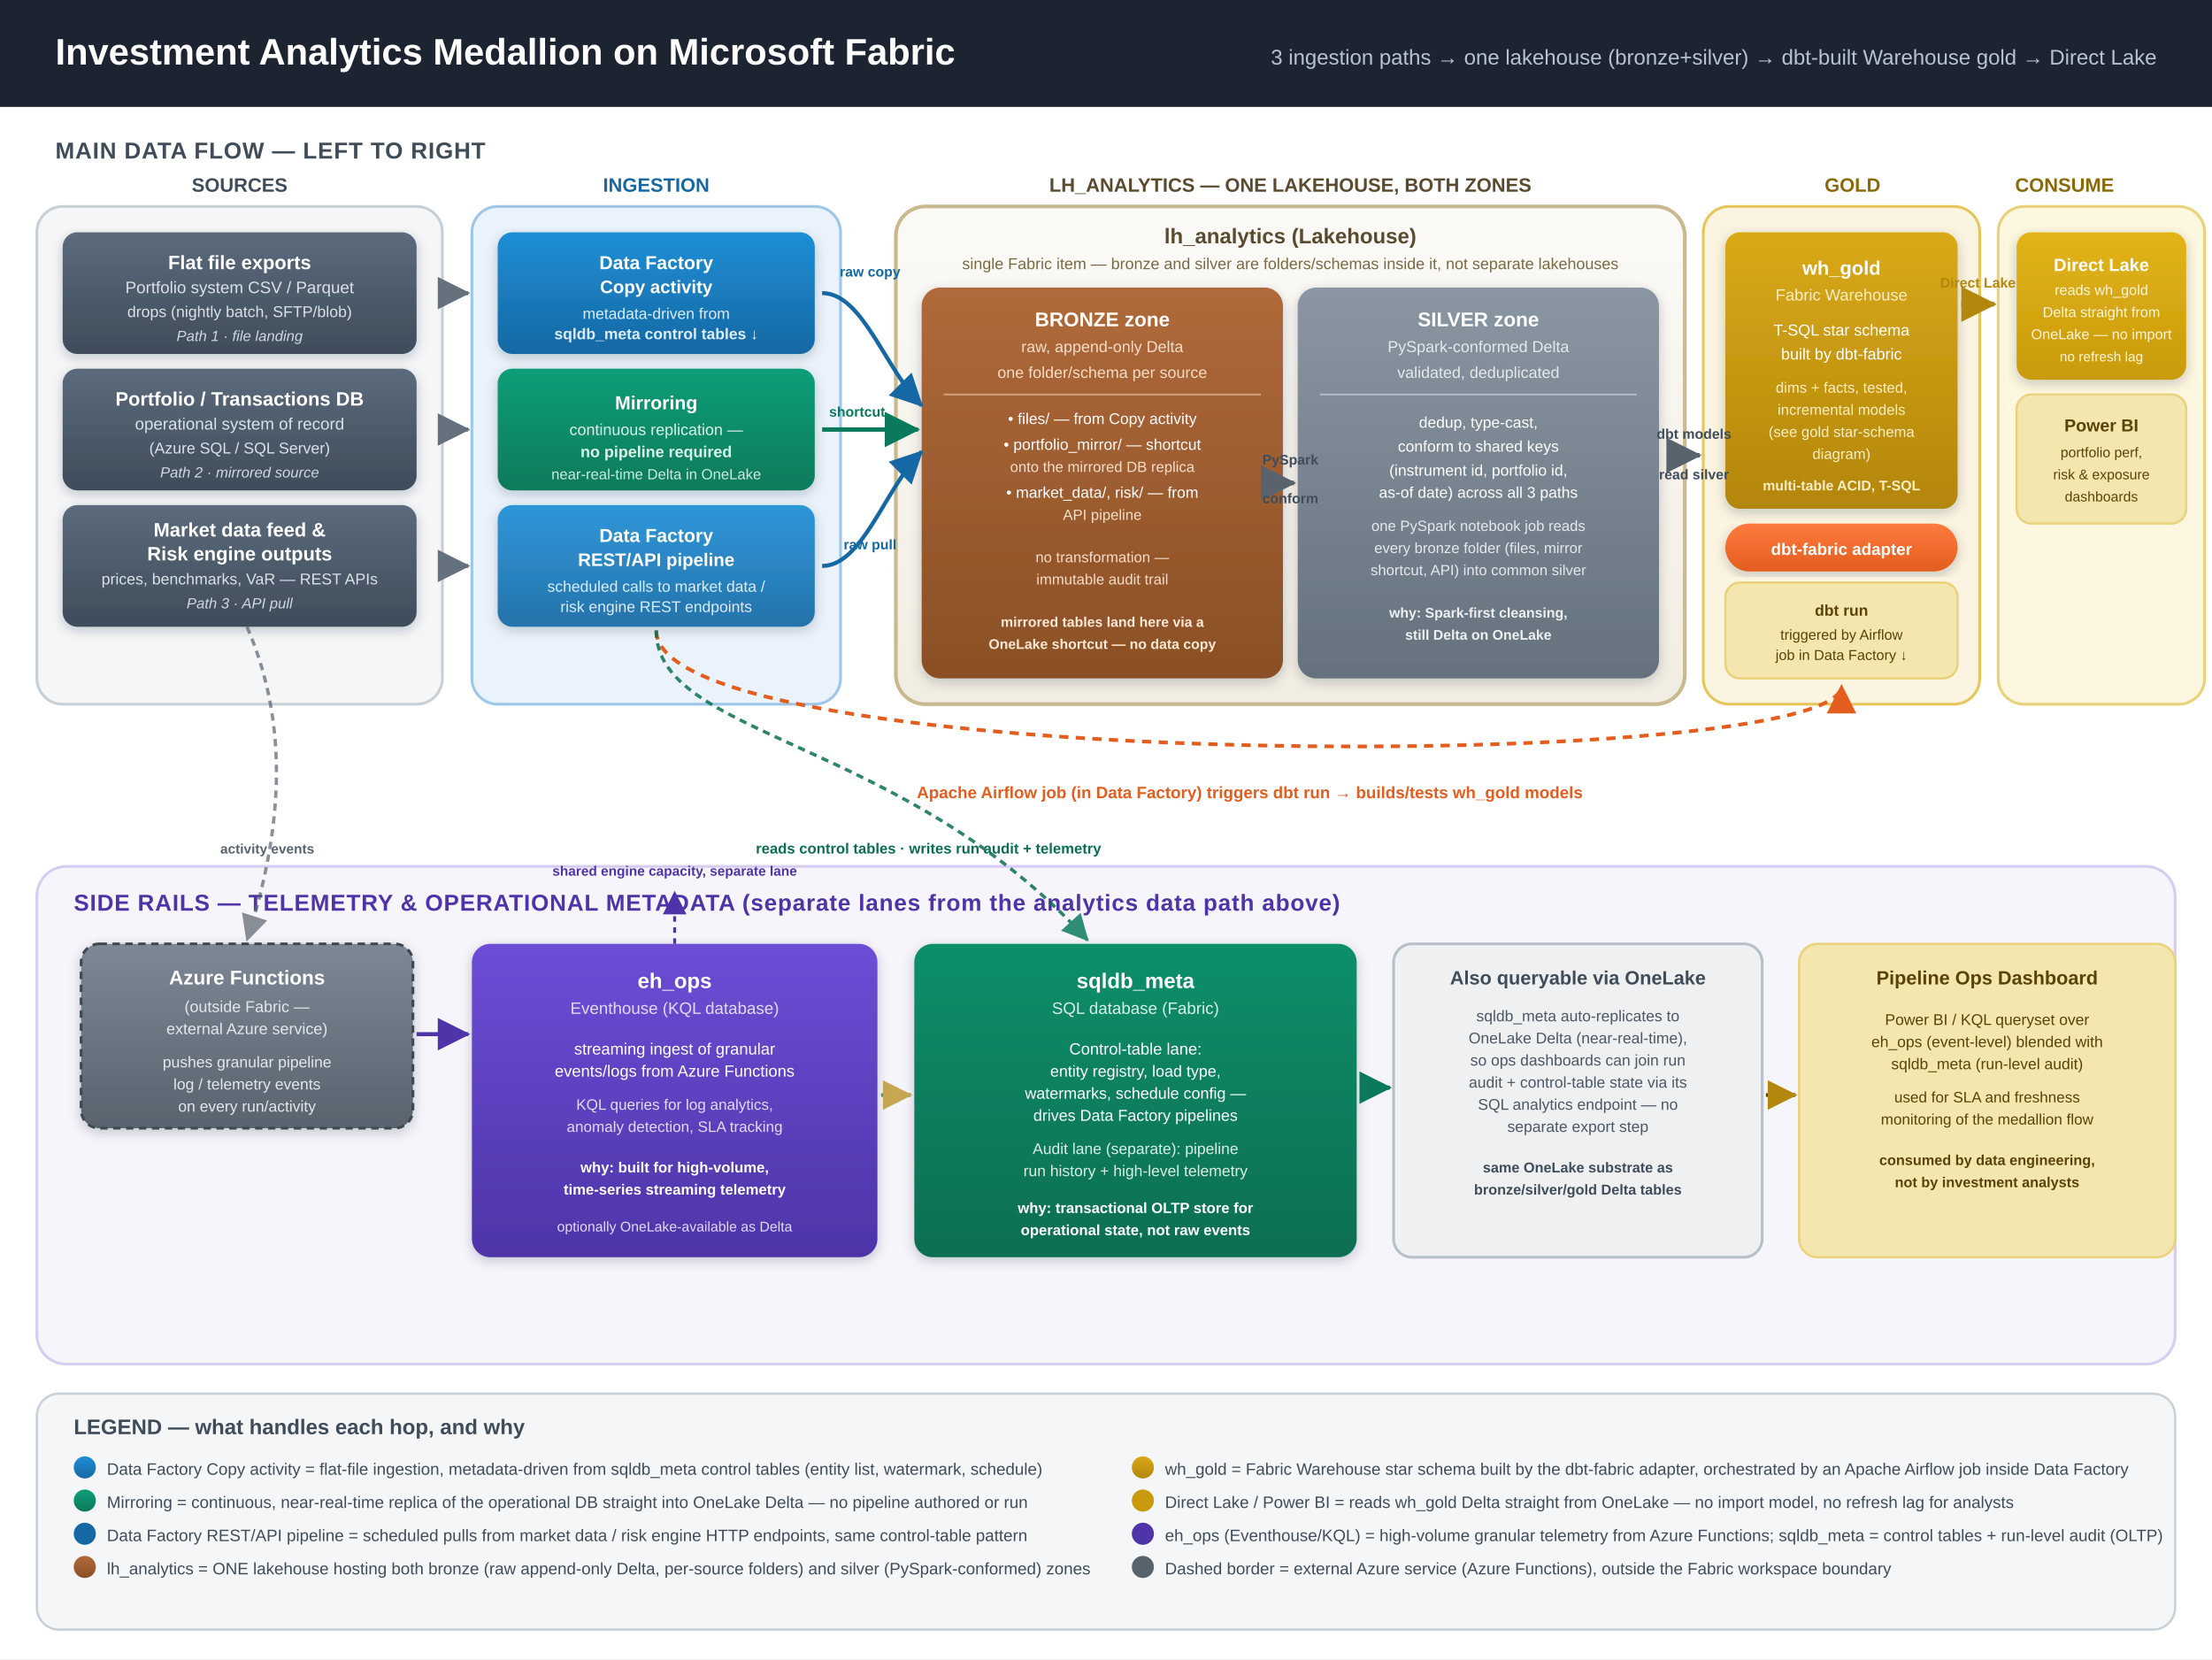
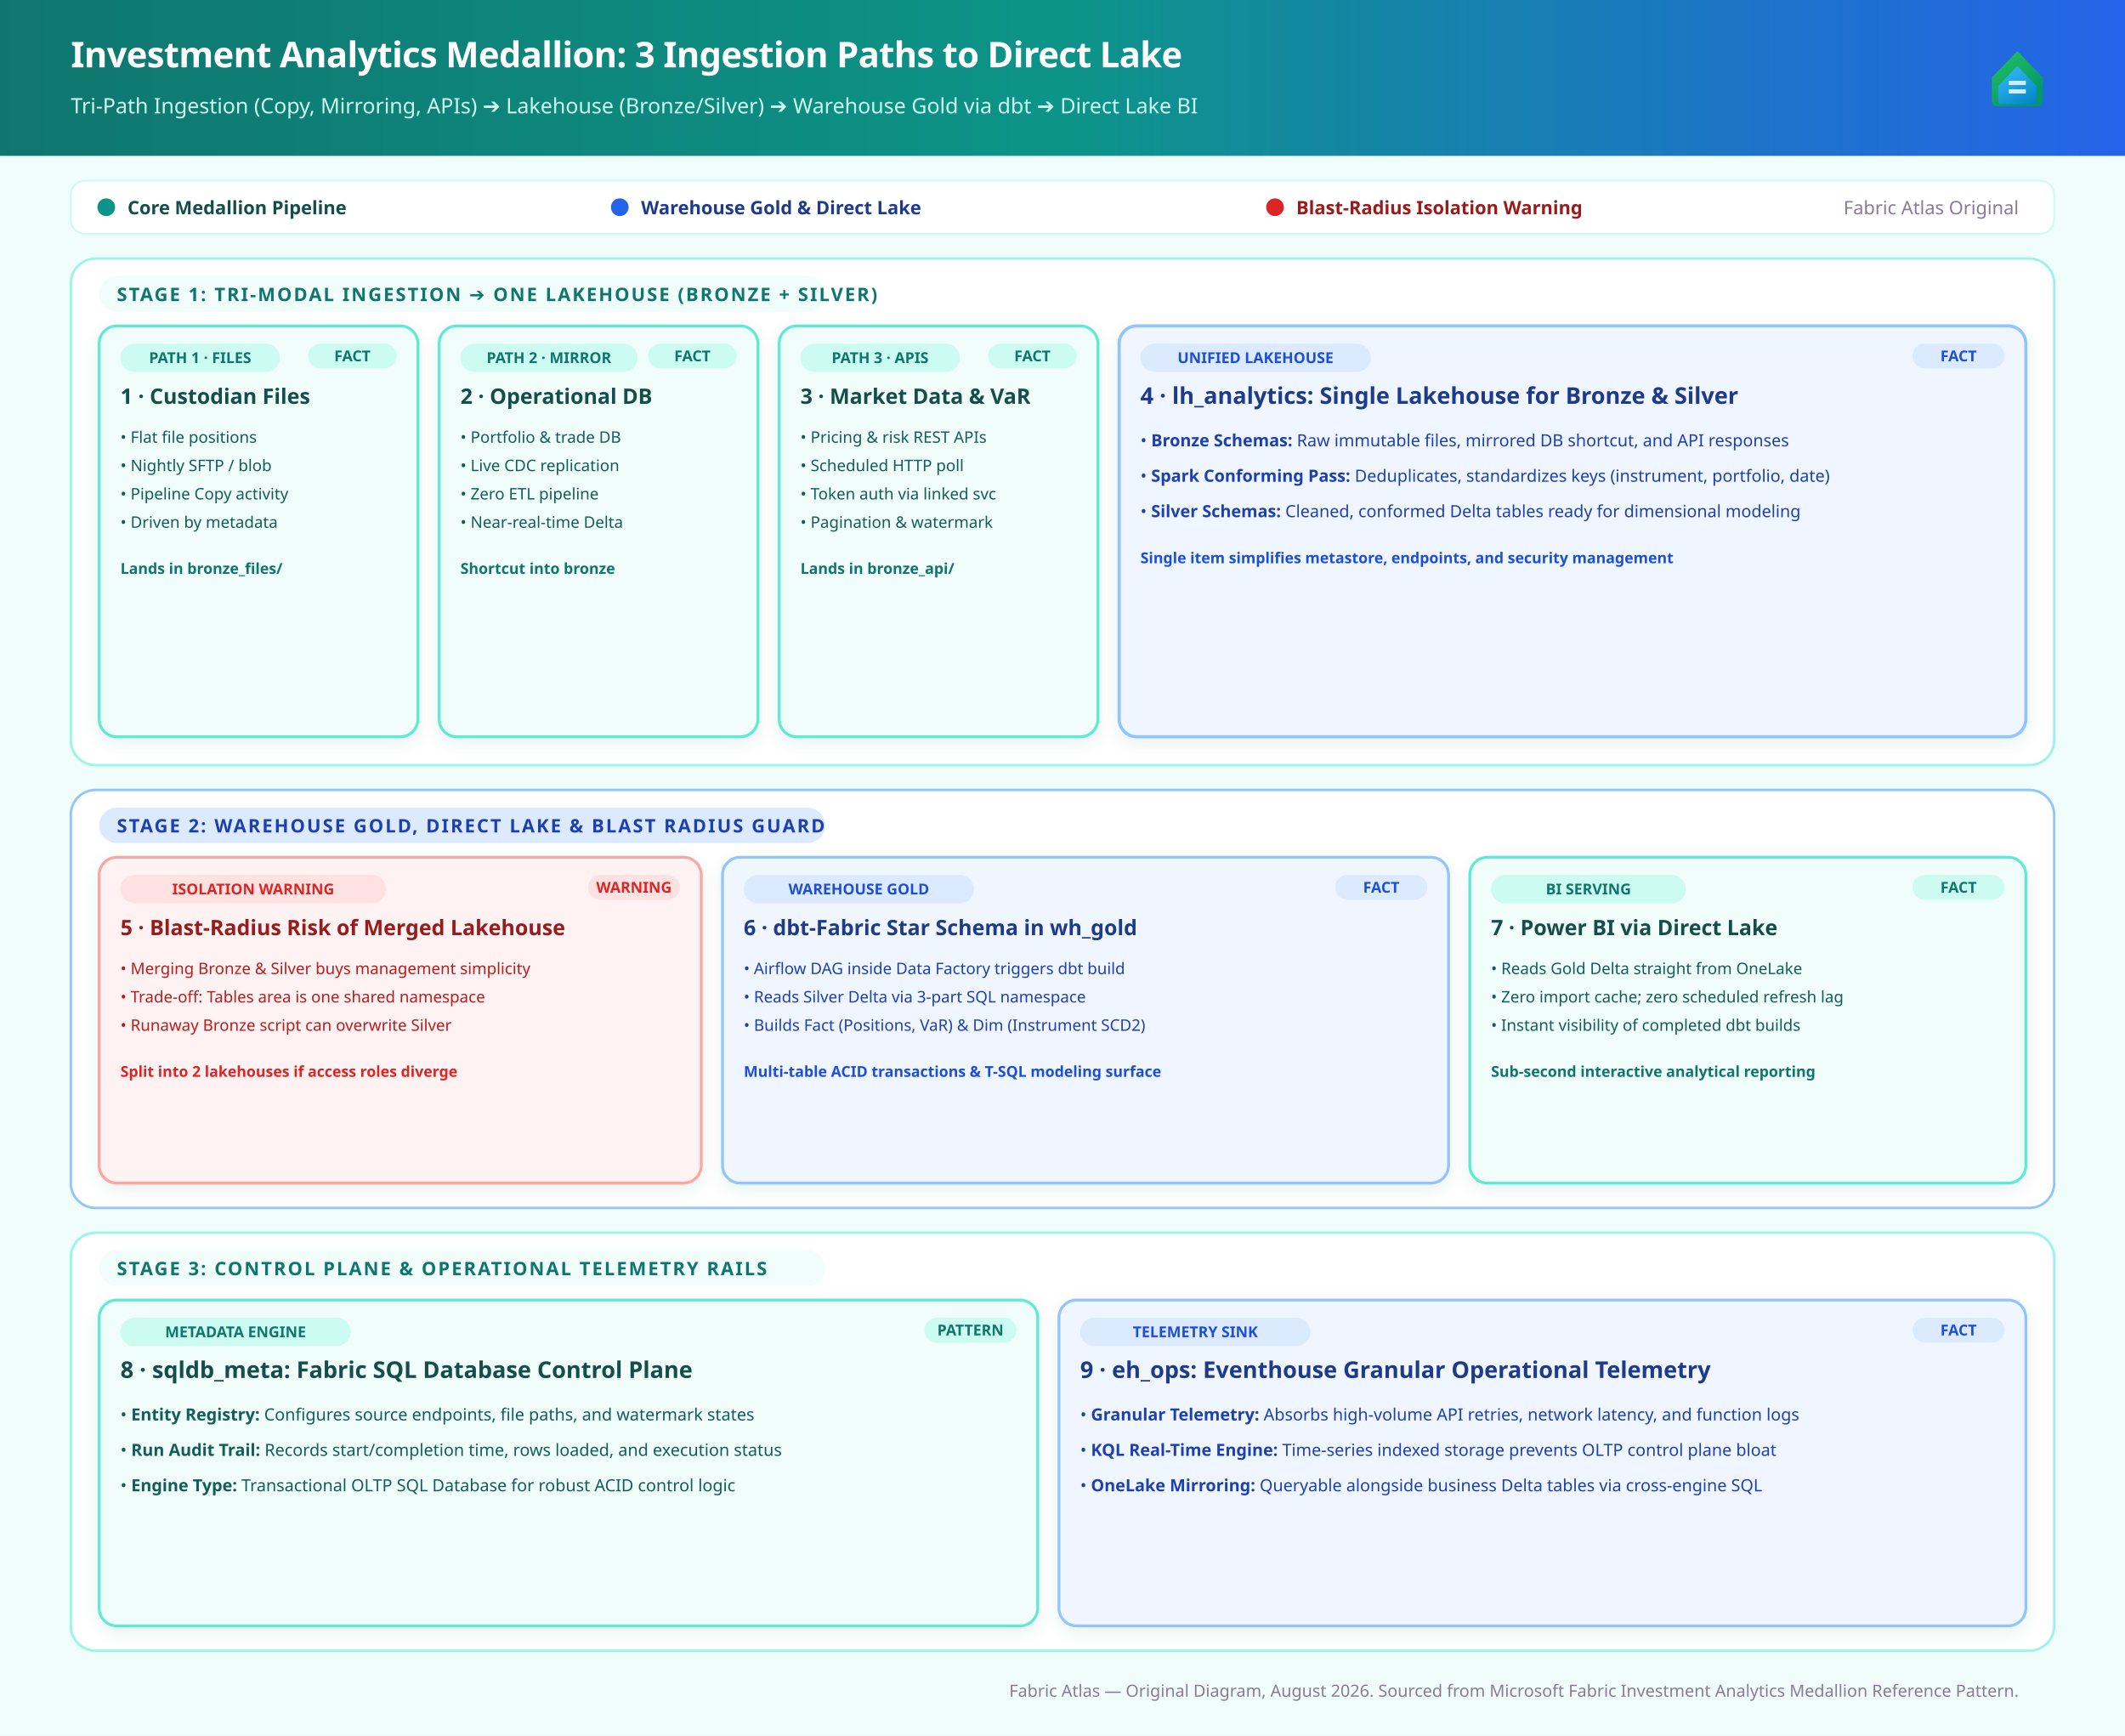
- <svg xmlns="http://www.w3.org/2000/svg" viewBox="0 0 1200 900" width="1200" height="900" font-family="Segoe UI, Arial, sans-serif" role="img" aria-labelledby="investment-medallion-architecture-title investment-medallion-architecture-desc" data-diagram-id="investment-medallion-architecture">
+ <svg xmlns="http://www.w3.org/2000/svg" viewBox="0 0 1200 980" font-family="Segoe UI, -apple-system, sans-serif" role="img" aria-labelledby="investment-medallion-architecture-title investment-medallion-architecture-desc" data-diagram-id="investment-medallion-architecture">
  <defs>
-     <linearGradient id="srcGrad" x1="0" y1="0" x2="0" y2="1">
-       <stop offset="0%" stop-color="#5b6b7c" />
-       <stop offset="100%" stop-color="#3f4c5a" />
+     <linearGradient id="ima-head" x1="0" y1="0" x2="1" y2="0">
+       <stop offset="0" stop-color="#0F766E" />
+       <stop offset="0.5" stop-color="#0D9488" />
+       <stop offset="1" stop-color="#2563EB" />
    </linearGradient>
-     <linearGradient id="dfGrad" x1="0" y1="0" x2="0" y2="1">
-       <stop offset="0%" stop-color="#1f8fd6" />
-       <stop offset="100%" stop-color="#1568a3" />
+     <filter id="ima-shadow" x="-4%" y="-6%" width="108%" height="116%" filterUnits="userSpaceOnUse">
+       <feDropShadow dx="0" dy="3" stdDeviation="4" flood-color="#0F766E" flood-opacity="0.09" />
+     </filter>
+     <marker id="ima-arr-teal" viewBox="0 0 10 10" refX="8" refY="5" markerWidth="7" markerHeight="7" orient="auto-start-reverse">
+       <path d="M0 0 L10 5 L0 10 z" fill="#0D9488" />
+     </marker>
+     <marker id="ima-arr-blue" viewBox="0 0 10 10" refX="8" refY="5" markerWidth="7" markerHeight="7" orient="auto-start-reverse">
+       <path d="M0 0 L10 5 L0 10 z" fill="#2563EB" />
+     </marker>
+     <marker id="ima-arr-red" viewBox="0 0 10 10" refX="8" refY="5" markerWidth="7" markerHeight="7" orient="auto-start-reverse">
+       <path d="M0 0 L10 5 L0 10 z" fill="#DC2626" />
+     </marker>
+     <linearGradient id="ima-icon-a" x1="3.25" x2="19.75" y1="4.5" y2="28" gradientUnits="userSpaceOnUse">
+       <stop stop-color="#22C55E" />
+       <stop offset="1" stop-color="#059669" />
    </linearGradient>
-     <linearGradient id="mirGrad" x1="0" y1="0" x2="0" y2="1">
-       <stop offset="0%" stop-color="#0f9e78" />
-       <stop offset="100%" stop-color="#0b7a5c" />
+     <linearGradient id="ima-icon-b" x1="16.5" x2="28.5" y1="6" y2="26" gradientUnits="userSpaceOnUse">
+       <stop stop-color="#38BDF8" />
+       <stop offset="1" stop-color="#0284C7" />
    </linearGradient>
-     <linearGradient id="bronzeGrad" x1="0" y1="0" x2="0" y2="1">
-       <stop offset="0%" stop-color="#b06a3a" />
-       <stop offset="100%" stop-color="#8a4f26" />
-     </linearGradient>
-     <linearGradient id="silverGrad" x1="0" y1="0" x2="0" y2="1">
-       <stop offset="0%" stop-color="#8a97a3" />
-       <stop offset="100%" stop-color="#65727e" />
-     </linearGradient>
-     <linearGradient id="goldGrad" x1="0" y1="0" x2="0" y2="1">
-       <stop offset="0%" stop-color="#d9a916" />
-       <stop offset="100%" stop-color="#b3860c" />
-     </linearGradient>
-     <linearGradient id="dbtGrad" x1="0" y1="0" x2="0" y2="1">
-       <stop offset="0%" stop-color="#ff7a3d" />
-       <stop offset="100%" stop-color="#e35d1f" />
-     </linearGradient>
-     <linearGradient id="pbiGrad" x1="0" y1="0" x2="0" y2="1">
-       <stop offset="0%" stop-color="#e2b419" />
-       <stop offset="100%" stop-color="#c99a0b" />
-     </linearGradient>
-     <linearGradient id="opsGrad" x1="0" y1="0" x2="0" y2="1">
-       <stop offset="0%" stop-color="#6d4dd6" />
-       <stop offset="100%" stop-color="#4e34a8" />
-     </linearGradient>
-     <linearGradient id="metaGrad" x1="0" y1="0" x2="0" y2="1">
-       <stop offset="0%" stop-color="#0f8f6b" />
-       <stop offset="100%" stop-color="#0b6e52" />
-     </linearGradient>
-     <linearGradient id="azFuncGrad" x1="0" y1="0" x2="0" y2="1">
-       <stop offset="0%" stop-color="#7c8894" />
-       <stop offset="100%" stop-color="#59636e" />
-     </linearGradient>
-     <linearGradient id="lakehouseGrad" x1="0" y1="0" x2="0" y2="1">
-       <stop offset="0%" stop-color="#fbfaf7" />
-       <stop offset="100%" stop-color="#f2ede2" />
-     </linearGradient>
-     <filter id="soft" x="-6%" y="-6%" width="112%" height="118%">
-       <feDropShadow dx="0" dy="2" stdDeviation="3" flood-color="#1a2330" flood-opacity="0.22" />
-     </filter>
-     <marker id="arrowBlue" markerWidth="9" markerHeight="9" refX="7.5" refY="4" orient="auto">
-       <polygon points="0 0, 8 4, 0 8" fill="#1568a3" />
-     </marker>
-     <marker id="arrowGreen" markerWidth="9" markerHeight="9" refX="7.5" refY="4" orient="auto">
-       <polygon points="0 0, 8 4, 0 8" fill="#0b7a5c" />
-     </marker>
-     <marker id="arrowGrey" markerWidth="9" markerHeight="9" refX="7.5" refY="4" orient="auto">
-       <polygon points="0 0, 8 4, 0 8" fill="#65727e" />
-     </marker>
-     <marker id="arrowGold" markerWidth="9" markerHeight="9" refX="7.5" refY="4" orient="auto">
-       <polygon points="0 0, 8 4, 0 8" fill="#b3860c" />
-     </marker>
-     <marker id="arrowOrange" markerWidth="9" markerHeight="9" refX="7.5" refY="4" orient="auto">
-       <polygon points="0 0, 8 4, 0 8" fill="#e35d1f" />
-     </marker>
-     <marker id="arrowPurple" markerWidth="9" markerHeight="9" refX="7.5" refY="4" orient="auto">
-       <polygon points="0 0, 8 4, 0 8" fill="#4e34a8" />
-     </marker>
-     <marker id="arrowSlate" markerWidth="9" markerHeight="9" refX="7.5" refY="4" orient="auto">
-       <polygon points="0 0, 8 4, 0 8" fill="#59636e" />
-     </marker>
  </defs>
-   <rect width="1200" height="900" fill="#ffffff" />
-   <rect x="0" y="0" width="1200" height="58" fill="#1b2430" />
-   <text x="30" y="35" font-size="20" font-weight="700" fill="#ffffff">Investment Analytics Medallion on Microsoft Fabric</text>
+   <rect width="1200" height="980" fill="#F0FDFA" />
+   <rect width="1200" height="88" fill="url(#ima-head)" />
+   <g data-official-icon="microsoft" data-icon-name="lakehouse_item_32">
+     <g transform="translate(1120,24) scale(1.2)">
+       <path fill="url(#ima-icon-a)" d="M4 16.5L16 4l12 12.5v11a2.5 2.5 0 0 1-2.5 2.5h-19A2.5 2.5 0 0 1 4 27.5z" />
+       <path fill="url(#ima-icon-b)" d="M16 11l9 9.5v7a1.5 1.5 0 0 1-1.5 1.5h-15A1.5 1.5 0 0 1 7 27.5v-7z" />
+       <path fill="#FFFFFF" opacity="0.8" d="M12 18h8v2h-8zm0 4h8v2h-8z" />
+     </g>
+   </g>
+   <text x="40" y="38" font-size="20" font-weight="700" fill="#FFFFFF" letter-spacing="-0.3px">Investment Analytics Medallion: 3 Ingestion Paths to Direct Lake</text>
+   <text x="40" y="64" font-size="12" fill="#CCFBF1">Tri-Path Ingestion (Copy, Mirroring, APIs) ➔ Lakehouse (Bronze/Silver) ➔ Warehouse Gold via dbt ➔ Direct Lake BI</text>
+   <g transform="translate(40,102)" font-size="10.5">
+     <rect width="1120" height="30" rx="8" fill="#FFFFFF" stroke="#CCFBF1" />
+     <circle cx="20" cy="15" r="5" fill="#0D9488" />
+     <text x="32" y="19" fill="#134E4A" font-weight="600">Core Medallion Pipeline</text>
+     <circle cx="310" cy="15" r="5" fill="#2563EB" />
+     <text x="322" y="19" fill="#1E3A8A" font-weight="600">Warehouse Gold &amp; Direct Lake</text>
+     <circle cx="680" cy="15" r="5" fill="#DC2626" />
+     <text x="692" y="19" fill="#991B1B" font-weight="600">Blast-Radius Isolation Warning</text>
+     <text x="1100" y="19" text-anchor="end" fill="#8A7A99">Fabric Atlas Original</text>
+   </g>
+   <rect x="40" y="146" width="1120" height="286" rx="14" fill="#FFFFFF" stroke="#99F6E4" stroke-width="1.4" />
+   <rect x="56" y="156" width="410" height="20" rx="10" fill="#F0FDFA" />
+   <text x="66" y="170" font-size="10.5" font-weight="700" fill="#0F766E" letter-spacing="1px">STAGE 1: TRI-MODAL INGESTION ➔ ONE LAKEHOUSE (BRONZE + SILVER)</text>
+   <g data-node-id="file-copy-pipeline" role="group" tabindex="0" aria-label="Data Factory Copy (custodian files)">
+     <rect x="56" y="184" width="180" height="232" rx="10" fill="#F0FDFA" stroke="#5EEAD4" stroke-width="1.6" filter="url(#ima-shadow)" />
+     <rect x="68" y="194" width="90" height="16" rx="8" fill="#CCFBF1" />
+     <text x="113" y="205" text-anchor="middle" font-size="8.5" font-weight="700" fill="#0F766E">PATH 1 · FILES</text>
+     <text x="68" y="228" font-size="12" font-weight="700" fill="#134E4A">1 · Custodian Files</text>
+     <text x="68" y="250" font-size="9" fill="#115E59">• Flat file positions</text>
+     <text x="68" y="266" font-size="9" fill="#115E59">• Nightly SFTP / blob</text>
+     <text x="68" y="282" font-size="9" fill="#115E59">• Pipeline Copy activity</text>
+     <text x="68" y="298" font-size="9" fill="#115E59">• Driven by metadata</text>
+     <text x="68" y="324" font-size="8.5" font-weight="700" fill="#0F766E">Lands in bronze_files/</text>
+     <rect x="174" y="194" width="50" height="14" rx="7" fill="#CCFBF1" />
+     <text x="199" y="204" text-anchor="middle" font-size="8.5" font-weight="700" fill="#0F766E">FACT</text>
+   </g>
+   <g data-node-id="mirroring-portfolio-db" role="group" tabindex="0" aria-label="Mirroring (portfolio/transactions DB)">
+     <rect x="248" y="184" width="180" height="232" rx="10" fill="#F0FDFA" stroke="#5EEAD4" stroke-width="1.6" filter="url(#ima-shadow)" />
+     <rect x="260" y="194" width="100" height="16" rx="8" fill="#CCFBF1" />
+     <text x="310" y="205" text-anchor="middle" font-size="8.5" font-weight="700" fill="#0F766E">PATH 2 · MIRROR</text>
+     <text x="260" y="228" font-size="12" font-weight="700" fill="#134E4A">2 · Operational DB</text>
+     <text x="260" y="250" font-size="9" fill="#115E59">• Portfolio &amp; trade DB</text>
+     <text x="260" y="266" font-size="9" fill="#115E59">• Live CDC replication</text>
+     <text x="260" y="282" font-size="9" fill="#115E59">• Zero ETL pipeline</text>
+     <text x="260" y="298" font-size="9" fill="#115E59">• Near-real-time Delta</text>
+     <text x="260" y="324" font-size="8.5" font-weight="700" fill="#0F766E">Shortcut into bronze</text>
+     <rect x="366" y="194" width="50" height="14" rx="7" fill="#CCFBF1" />
+     <text x="391" y="204" text-anchor="middle" font-size="8.5" font-weight="700" fill="#0F766E">FACT</text>
+   </g>
+   <g data-node-id="api-pull-pipeline" role="group" tabindex="0" aria-label="Data Factory API pulls (market data, risk engine)">
+     <rect x="440" y="184" width="180" height="232" rx="10" fill="#F0FDFA" stroke="#5EEAD4" stroke-width="1.6" filter="url(#ima-shadow)" />
+     <rect x="452" y="194" width="90" height="16" rx="8" fill="#CCFBF1" />
+     <text x="497" y="205" text-anchor="middle" font-size="8.5" font-weight="700" fill="#0F766E">PATH 3 · APIS</text>
+     <text x="452" y="228" font-size="12" font-weight="700" fill="#134E4A">3 · Market Data &amp; VaR</text>
+     <text x="452" y="250" font-size="9" fill="#115E59">• Pricing &amp; risk REST APIs</text>
+     <text x="452" y="266" font-size="9" fill="#115E59">• Scheduled HTTP poll</text>
+     <text x="452" y="282" font-size="9" fill="#115E59">• Token auth via linked svc</text>
+     <text x="452" y="298" font-size="9" fill="#115E59">• Pagination &amp; watermark</text>
+     <text x="452" y="324" font-size="8.5" font-weight="700" fill="#0F766E">Lands in bronze_api/</text>
+     <rect x="558" y="194" width="50" height="14" rx="7" fill="#CCFBF1" />
+     <text x="583" y="204" text-anchor="middle" font-size="8.5" font-weight="700" fill="#0F766E">FACT</text>
+   </g>
+   <g data-node-id="lakehouse-bronze-silver" role="group" tabindex="0" aria-label="Lakehouse (bronze + silver schemas)">
+     <rect x="632" y="184" width="512" height="232" rx="10" fill="#EFF6FF" stroke="#93C5FD" stroke-width="1.8" filter="url(#ima-shadow)" />
+     <rect x="644" y="194" width="130" height="16" rx="8" fill="#DBEAFE" />
+     <text x="709" y="205" text-anchor="middle" font-size="8.5" font-weight="700" fill="#1D4ED8">UNIFIED LAKEHOUSE</text>
+     <text x="644" y="228" font-size="13" font-weight="700" fill="#1E3A8A">4 · lh_analytics: Single Lakehouse for Bronze &amp; Silver</text>
+     <text x="644" y="252" font-size="9.5" fill="#1E40AF">• <tspan font-weight="700">Bronze Schemas:</tspan> Raw immutable files, mirrored DB shortcut, and API responses</text>
+     <text x="644" y="272" font-size="9.5" fill="#1E40AF">• <tspan font-weight="700">Spark Conforming Pass:</tspan> Deduplicates, standardizes keys (instrument, portfolio, date)</text>
+     <text x="644" y="292" font-size="9.5" fill="#1E40AF">• <tspan font-weight="700">Silver Schemas:</tspan> Cleaned, conformed Delta tables ready for dimensional modeling</text>
+     <text x="644" y="318" font-size="8.5" font-weight="700" fill="#1D4ED8">Single item simplifies metastore, endpoints, and security management</text>
+     <rect x="1080" y="194" width="52" height="14" rx="7" fill="#DBEAFE" />
+     <text x="1106" y="204" text-anchor="middle" font-size="8.5" font-weight="700" fill="#1D4ED8">FACT</text>
+   </g>
+   <rect x="40" y="446" width="1120" height="236" rx="14" fill="#FFFFFF" stroke="#93C5FD" stroke-width="1.4" />
+   <rect x="56" y="456" width="410" height="20" rx="10" fill="#DBEAFE" />
+   <text x="66" y="470" font-size="10.5" font-weight="700" fill="#1E40AF" letter-spacing="1px">STAGE 2: WAREHOUSE GOLD, DIRECT LAKE &amp; BLAST RADIUS GUARD</text>
  <g data-node-id="blast-radius-warning" role="group" tabindex="0" aria-label="Blast-radius risk of merged bronze/silver">
-     <rect x="736.0" y="12.0" width="420" height="32" rx="6" fill="#fff" fill-opacity="0.001" pointer-events="all" />
-     <text x="1170" y="35" font-size="11.5" fill="#b9c3cf" text-anchor="end">3 ingestion paths → one lakehouse (bronze+silver) → dbt-built Warehouse gold → Direct Lake</text>
+     <rect x="56" y="484" width="340" height="184" rx="10" fill="#FEF2F2" stroke="#FCA5A5" stroke-width="1.6" filter="url(#ima-shadow)" />
+     <rect x="68" y="494" width="150" height="16" rx="8" fill="#FEE2E2" />
+     <text x="143" y="505" text-anchor="middle" font-size="8.5" font-weight="700" fill="#DC2626">ISOLATION WARNING</text>
+     <text x="68" y="528" font-size="12" font-weight="700" fill="#991B1B">5 · Blast-Radius Risk of Merged Lakehouse</text>
+     <text x="68" y="550" font-size="9" fill="#B91C1C">• Merging Bronze &amp; Silver buys management simplicity</text>
+     <text x="68" y="566" font-size="9" fill="#B91C1C">• Trade-off: Tables area is one shared namespace</text>
+     <text x="68" y="582" font-size="9" fill="#B91C1C">• Runaway Bronze script can overwrite Silver</text>
+     <text x="68" y="608" font-size="8.5" font-weight="700" fill="#DC2626">Split into 2 lakehouses if access roles diverge</text>
+     <rect x="332" y="494" width="52" height="14" rx="7" fill="#FEE2E2" />
+     <text x="358" y="504" text-anchor="middle" font-size="8.5" font-weight="700" fill="#DC2626">WARNING</text>
  </g>
-   <text x="30" y="86" font-size="12.5" font-weight="700" fill="#3f4c5a" letter-spacing="0.4">MAIN DATA FLOW — LEFT TO RIGHT</text>
-   <text x="130" y="104" font-size="10.5" font-weight="700" fill="#3f4c5a" text-anchor="middle">SOURCES</text>
-   <rect x="20" y="112" width="220" height="270" rx="14" fill="#f4f6f8" stroke="#c7cfd7" stroke-width="1.5" />
-   <rect x="34" y="126" width="192" height="66" rx="8" fill="url(#srcGrad)" filter="url(#soft)" />
-   <text x="130" y="146" font-size="10.5" fill="#fff" text-anchor="middle" font-weight="700">Flat file exports</text>
-   <text x="130" y="159" font-size="9" fill="#dbe1e6" text-anchor="middle">Portfolio system CSV / Parquet</text>
-   <text x="130" y="172" font-size="8.5" fill="#dbe1e6" text-anchor="middle">drops (nightly batch, SFTP/blob)</text>
-   <text x="130" y="185" font-size="8" fill="#cfd8de" text-anchor="middle" font-style="italic">Path 1 · file landing</text>
-   <rect x="34" y="200" width="192" height="66" rx="8" fill="url(#srcGrad)" filter="url(#soft)" />
-   <text x="130" y="220" font-size="10.5" fill="#fff" text-anchor="middle" font-weight="700">Portfolio / Transactions DB</text>
-   <text x="130" y="233" font-size="9" fill="#dbe1e6" text-anchor="middle">operational system of record</text>
-   <text x="130" y="246" font-size="8.5" fill="#dbe1e6" text-anchor="middle">(Azure SQL / SQL Server)</text>
-   <text x="130" y="259" font-size="8" fill="#cfd8de" text-anchor="middle" font-style="italic">Path 2 · mirrored source</text>
-   <rect x="34" y="274" width="192" height="66" rx="8" fill="url(#srcGrad)" filter="url(#soft)" />
-   <text x="130" y="291" font-size="10.5" fill="#fff" text-anchor="middle" font-weight="700">Market data feed &amp;</text>
-   <text x="130" y="304" font-size="10.5" fill="#fff" text-anchor="middle" font-weight="700">Risk engine outputs</text>
-   <text x="130" y="317" font-size="8.5" fill="#dbe1e6" text-anchor="middle">prices, benchmarks, VaR — REST APIs</text>
-   <text x="130" y="330" font-size="8" fill="#cfd8de" text-anchor="middle" font-style="italic">Path 3 · API pull</text>
-   <text x="356" y="104" font-size="10.5" font-weight="700" fill="#1568a3" text-anchor="middle">INGESTION</text>
-   <rect x="256" y="112" width="200" height="270" rx="14" fill="#eaf3fb" stroke="#9dc6e8" stroke-width="1.5" />
-   <rect x="270" y="126" width="172" height="66" rx="8" fill="url(#dfGrad)" filter="url(#soft)" />
-   <text x="356" y="146" font-size="10.2" fill="#fff" text-anchor="middle" font-weight="700">Data Factory</text>
-   <text x="356" y="159" font-size="9.8" fill="#fff" text-anchor="middle" font-weight="700">Copy activity</text>
-   <text x="356" y="173" font-size="8.4" fill="#dcecf9" text-anchor="middle">metadata-driven from</text>
-   <text x="356" y="184" font-size="8.4" fill="#dcecf9" text-anchor="middle" font-weight="700">sqldb_meta control tables ↓</text>
-   <rect x="270" y="200" width="172" height="66" rx="8" fill="url(#mirGrad)" filter="url(#soft)" />
-   <text x="356" y="222" font-size="10.2" fill="#fff" text-anchor="middle" font-weight="700">Mirroring</text>
-   <text x="356" y="236" font-size="8.6" fill="#dcf3ea" text-anchor="middle">continuous replication —</text>
-   <text x="356" y="248" font-size="8.6" fill="#dcf3ea" text-anchor="middle" font-weight="700">no pipeline required</text>
-   <text x="356" y="260" font-size="8" fill="#c9ece0" text-anchor="middle">near-real-time Delta in OneLake</text>
-   <rect x="270" y="274" width="172" height="66" rx="8" fill="url(#dfGrad)" filter="url(#soft)" opacity="0.92" />
-   <text x="356" y="294" font-size="10.2" fill="#fff" text-anchor="middle" font-weight="700">Data Factory</text>
-   <text x="356" y="307" font-size="9.8" fill="#fff" text-anchor="middle" font-weight="700">REST/API pipeline</text>
-   <text x="356" y="321" font-size="8.4" fill="#dcecf9" text-anchor="middle">scheduled calls to market data /</text>
-   <text x="356" y="332" font-size="8.4" fill="#dcecf9" text-anchor="middle">risk engine REST endpoints</text>
-   <text x="700" y="104" font-size="10.5" font-weight="700" fill="#5a4a2e" text-anchor="middle">LH_ANALYTICS — ONE LAKEHOUSE, BOTH ZONES</text>
-   <rect x="486" y="112" width="428" height="270" rx="16" fill="url(#lakehouseGrad)" stroke="#c9b98f" stroke-width="2" />
-   <text x="700" y="132" font-size="11.5" font-weight="700" fill="#5a4a2e" text-anchor="middle">lh_analytics (Lakehouse)</text>
-   <text x="700" y="146" font-size="8.6" fill="#7a6a44" text-anchor="middle">single Fabric item — bronze and silver are folders/schemas inside it, not separate lakehouses</text>
-   <rect x="500" y="156" width="196" height="212" rx="10" fill="url(#bronzeGrad)" filter="url(#soft)" />
-   <text x="598" y="177" font-size="10.8" fill="#fff" text-anchor="middle" font-weight="700">BRONZE zone</text>
-   <text x="598" y="191" font-size="8.6" fill="#f6ddc9" text-anchor="middle">raw, append-only Delta</text>
-   <text x="598" y="205" font-size="8.6" fill="#f6ddc9" text-anchor="middle">one folder/schema per source</text>
-   <line x1="512" y1="214" x2="684" y2="214" stroke="#f6ddc9" stroke-width="1" opacity="0.5" />
-   <text x="598" y="230" font-size="8.4" fill="#fff" text-anchor="middle">• files/ — from Copy activity</text>
-   <text x="598" y="244" font-size="8.4" fill="#fff" text-anchor="middle">• portfolio_mirror/ — shortcut</text>
-   <text x="598" y="256" font-size="8" fill="#f6ddc9" text-anchor="middle"> onto the mirrored DB replica</text>
-   <text x="598" y="270" font-size="8.4" fill="#fff" text-anchor="middle">• market_data/, risk/ — from</text>
-   <text x="598" y="282" font-size="8" fill="#f6ddc9" text-anchor="middle"> API pipeline</text>
-   <text x="598" y="305" font-size="8" fill="#f6ddc9" text-anchor="middle">no transformation —</text>
-   <text x="598" y="317" font-size="8" fill="#f6ddc9" text-anchor="middle">immutable audit trail</text>
-   <text x="598" y="340" font-size="7.6" fill="#ffe9d4" text-anchor="middle" font-weight="700">mirrored tables land here via a</text>
-   <text x="598" y="352" font-size="7.6" fill="#ffe9d4" text-anchor="middle" font-weight="700">OneLake shortcut — no data copy</text>
-   <rect x="704" y="156" width="196" height="212" rx="10" fill="url(#silverGrad)" filter="url(#soft)" />
-   <text x="802" y="177" font-size="10.8" fill="#fff" text-anchor="middle" font-weight="700">SILVER zone</text>
-   <text x="802" y="191" font-size="8.6" fill="#e5e9ec" text-anchor="middle">PySpark-conformed Delta</text>
-   <text x="802" y="205" font-size="8.6" fill="#e5e9ec" text-anchor="middle">validated, deduplicated</text>
-   <line x1="716" y1="214" x2="888" y2="214" stroke="#e5e9ec" stroke-width="1" opacity="0.5" />
-   <text x="802" y="232" font-size="8.4" fill="#fff" text-anchor="middle">dedup, type-cast,</text>
-   <text x="802" y="245" font-size="8.4" fill="#fff" text-anchor="middle">conform to shared keys</text>
-   <text x="802" y="258" font-size="8.4" fill="#fff" text-anchor="middle">(instrument id, portfolio id,</text>
-   <text x="802" y="270" font-size="8.4" fill="#fff" text-anchor="middle">as-of date) across all 3 paths</text>
-   <text x="802" y="288" font-size="8" fill="#e5e9ec" text-anchor="middle">one PySpark notebook job reads</text>
-   <text x="802" y="300" font-size="8" fill="#e5e9ec" text-anchor="middle">every bronze folder (files, mirror</text>
-   <text x="802" y="312" font-size="8" fill="#e5e9ec" text-anchor="middle">shortcut, API) into common silver</text>
-   <text x="802" y="335" font-size="7.6" fill="#eef0f2" text-anchor="middle" font-weight="700">why: Spark-first cleansing,</text>
-   <text x="802" y="347" font-size="7.6" fill="#eef0f2" text-anchor="middle" font-weight="700">still Delta on OneLake</text>
-   <path d="M698 262 L702 262" stroke="#3f4c5a" stroke-width="2.4" fill="none" marker-end="url(#arrowSlate)" />
-   <text x="700" y="252" font-size="7.6" fill="#3f4c5a" text-anchor="middle" font-weight="700">PySpark</text>
-   <text x="700" y="273" font-size="7.6" fill="#3f4c5a" text-anchor="middle" font-weight="700">conform</text>
-   <text x="1005" y="104" font-size="10.5" font-weight="700" fill="#8a6a08" text-anchor="middle">GOLD</text>
-   <rect x="924" y="112" width="150" height="270" rx="14" fill="#fbf4e0" stroke="#e6c65b" stroke-width="1.5" />
-   <rect x="936" y="126" width="126" height="150" rx="8" fill="url(#goldGrad)" filter="url(#soft)" />
-   <text x="999" y="149" font-size="10.5" fill="#fff" text-anchor="middle" font-weight="700">wh_gold</text>
-   <text x="999" y="163" font-size="8.8" fill="#fbeec4" text-anchor="middle">Fabric Warehouse</text>
-   <text x="999" y="182" font-size="8.6" fill="#fff" text-anchor="middle">T-SQL star schema</text>
-   <text x="999" y="195" font-size="8.6" fill="#fff" text-anchor="middle">built by dbt-fabric</text>
-   <text x="999" y="213" font-size="8" fill="#fbeec4" text-anchor="middle">dims + facts, tested,</text>
-   <text x="999" y="225" font-size="8" fill="#fbeec4" text-anchor="middle">incremental models</text>
-   <text x="999" y="237" font-size="8" fill="#fbeec4" text-anchor="middle">(see gold star-schema</text>
-   <text x="999" y="249" font-size="8" fill="#fbeec4" text-anchor="middle">diagram)</text>
-   <text x="999" y="266" font-size="7.6" fill="#fbeec4" text-anchor="middle" font-weight="700">multi-table ACID, T-SQL</text>
-   <rect x="936" y="284" width="126" height="26" rx="13" fill="url(#dbtGrad)" filter="url(#soft)" />
-   <text x="999" y="301" font-size="9" fill="#fff" text-anchor="middle" font-weight="700">dbt-fabric adapter</text>
-   <rect x="936" y="316" width="126" height="52" rx="8" fill="#f3e6ae" stroke="#e9d27a" stroke-width="1.2" />
-   <text x="999" y="334" font-size="8.4" fill="#5a4308" text-anchor="middle" font-weight="700">dbt run</text>
-   <text x="999" y="347" font-size="7.8" fill="#5a4308" text-anchor="middle">triggered by Airflow</text>
-   <text x="999" y="358" font-size="7.8" fill="#5a4308" text-anchor="middle">job in Data Factory ↓</text>
-   <text x="1120" y="104" font-size="10.5" font-weight="700" fill="#8a6a08" text-anchor="middle">CONSUME</text>
-   <rect x="1084" y="112" width="112" height="270" rx="14" fill="#fdf7df" stroke="#e9d27a" stroke-width="1.5" />
-   <rect x="1094" y="126" width="92" height="80" rx="8" fill="url(#pbiGrad)" filter="url(#soft)" />
-   <text x="1140" y="147" font-size="9.6" fill="#fff" text-anchor="middle" font-weight="700">Direct Lake</text>
-   <text x="1140" y="160" font-size="7.8" fill="#fff5da" text-anchor="middle">reads wh_gold</text>
-   <text x="1140" y="172" font-size="7.8" fill="#fff5da" text-anchor="middle">Delta straight from</text>
-   <text x="1140" y="184" font-size="7.8" fill="#fff5da" text-anchor="middle">OneLake — no import</text>
-   <text x="1140" y="196" font-size="7.4" fill="#fff5da" text-anchor="middle">no refresh lag</text>
-   <rect x="1094" y="214" width="92" height="70" rx="8" fill="#f3e6ae" stroke="#e9d27a" stroke-width="1.2" />
-   <text x="1140" y="234" font-size="9.4" fill="#5a4308" text-anchor="middle" font-weight="700">Power BI</text>
-   <text x="1140" y="248" font-size="7.6" fill="#5a4308" text-anchor="middle">portfolio perf,</text>
-   <text x="1140" y="260" font-size="7.6" fill="#5a4308" text-anchor="middle">risk &amp; exposure</text>
-   <text x="1140" y="272" font-size="7.6" fill="#5a4308" text-anchor="middle">dashboards</text>
-   <path d="M242 159 L254 159" stroke="#65727e" stroke-width="2.2" fill="none" marker-end="url(#arrowGrey)" />
-   <path d="M242 233 L254 233" stroke="#65727e" stroke-width="2.2" fill="none" marker-end="url(#arrowGrey)" />
-   <path d="M242 307 L254 307" stroke="#65727e" stroke-width="2.2" fill="none" marker-end="url(#arrowGrey)" />
-   <path d="M446 159 C468 159, 480 200, 500 220" stroke="#1568a3" stroke-width="2.2" fill="none" marker-end="url(#arrowBlue)" />
-   <path d="M446 233 C468 233, 480 233, 498 233" stroke="#0b7a5c" stroke-width="2.4" fill="none" marker-end="url(#arrowGreen)" />
-   <path d="M446 307 C468 307, 480 265, 500 245" stroke="#1568a3" stroke-width="2.2" fill="none" marker-end="url(#arrowBlue)" />
-   <text x="472" y="150" font-size="7.6" fill="#1568a3" text-anchor="middle" font-weight="700">raw copy</text>
-   <text x="465" y="226" font-size="7.6" fill="#0b7a5c" text-anchor="middle" font-weight="700">shortcut</text>
-   <text x="472" y="298" font-size="7.6" fill="#1568a3" text-anchor="middle" font-weight="700">raw pull</text>
-   <path d="M916 247 L922 247" stroke="#3f4c5a" stroke-width="2.4" fill="none" marker-end="url(#arrowSlate)" />
-   <text x="919" y="238" font-size="7.6" fill="#3f4c5a" text-anchor="middle" font-weight="700">dbt models</text>
-   <text x="919" y="260" font-size="7.6" fill="#3f4c5a" text-anchor="middle" font-weight="700">read silver</text>
-   <path d="M1064 165 L1082 165" stroke="#b3860c" stroke-width="2.4" fill="none" marker-end="url(#arrowGold)" />
-   <text x="1073" y="156" font-size="7.6" fill="#b3860c" text-anchor="middle" font-weight="700">Direct Lake</text>
-   <path d="M356 342 C356 420, 999 420, 999 372" stroke="#e35d1f" stroke-width="2" fill="none" stroke-dasharray="5 4" marker-end="url(#arrowOrange)" />
-   <text x="678" y="433" font-size="9" fill="#e35d1f" text-anchor="middle" font-weight="700">Apache Airflow job (in Data Factory) triggers dbt run → builds/tests wh_gold models</text>
-   <rect x="20" y="470" width="1160" height="270" rx="16" fill="#f7f5fc" stroke="#d7cdf0" stroke-width="1.5" />
+   <g data-node-id="dbt-gold-build" role="group" tabindex="0" aria-label="dbt-built warehouse gold (Airflow orchestrated)">
+     <rect x="408" y="484" width="410" height="184" rx="10" fill="#EFF6FF" stroke="#93C5FD" stroke-width="1.6" filter="url(#ima-shadow)" />
+     <rect x="420" y="494" width="130" height="16" rx="8" fill="#DBEAFE" />
+     <text x="485" y="505" text-anchor="middle" font-size="8.5" font-weight="700" fill="#1D4ED8">WAREHOUSE GOLD</text>
+     <text x="420" y="528" font-size="12" font-weight="700" fill="#1E3A8A">6 · dbt-Fabric Star Schema in wh_gold</text>
+     <text x="420" y="550" font-size="9" fill="#1E40AF">• Airflow DAG inside Data Factory triggers dbt build</text>
+     <text x="420" y="566" font-size="9" fill="#1E40AF">• Reads Silver Delta via 3-part SQL namespace</text>
+     <text x="420" y="582" font-size="9" fill="#1E40AF">• Builds Fact (Positions, VaR) &amp; Dim (Instrument SCD2)</text>
+     <text x="420" y="608" font-size="8.5" font-weight="700" fill="#1D4ED8">Multi-table ACID transactions &amp; T-SQL modeling surface</text>
+     <rect x="754" y="494" width="52" height="14" rx="7" fill="#DBEAFE" />
+     <text x="780" y="504" text-anchor="middle" font-size="8.5" font-weight="700" fill="#1D4ED8">FACT</text>
+   </g>
+   <g data-node-id="direct-lake-power-bi" role="group" tabindex="0" aria-label="Power BI via Direct Lake">
+     <rect x="830" y="484" width="314" height="184" rx="10" fill="#F0FDFA" stroke="#5EEAD4" stroke-width="1.6" filter="url(#ima-shadow)" />
+     <rect x="842" y="494" width="110" height="16" rx="8" fill="#CCFBF1" />
+     <text x="897" y="505" text-anchor="middle" font-size="8.5" font-weight="700" fill="#0F766E">BI SERVING</text>
+     <text x="842" y="528" font-size="12" font-weight="700" fill="#134E4A">7 · Power BI via Direct Lake</text>
+     <text x="842" y="550" font-size="9" fill="#115E59">• Reads Gold Delta straight from OneLake</text>
+     <text x="842" y="566" font-size="9" fill="#115E59">• Zero import cache; zero scheduled refresh lag</text>
+     <text x="842" y="582" font-size="9" fill="#115E59">• Instant visibility of completed dbt builds</text>
+     <text x="842" y="608" font-size="8.5" font-weight="700" fill="#0F766E">Sub-second interactive analytical reporting</text>
+     <rect x="1080" y="494" width="52" height="14" rx="7" fill="#CCFBF1" />
+     <text x="1106" y="504" text-anchor="middle" font-size="8.5" font-weight="700" fill="#0F766E">FACT</text>
+   </g>
+   <rect x="40" y="696" width="1120" height="236" rx="14" fill="#FFFFFF" stroke="#99F6E4" stroke-width="1.4" />
+   <rect x="56" y="706" width="410" height="20" rx="10" fill="#F0FDFA" />
+   <text x="66" y="720" font-size="10.5" font-weight="700" fill="#0F766E" letter-spacing="1px">STAGE 3: CONTROL PLANE &amp; OPERATIONAL TELEMETRY RAILS</text>
+   <g data-node-id="control-plane-sqldb" role="group" tabindex="0" aria-label="sqldb_meta control plane">
+     <rect x="56" y="734" width="530" height="184" rx="10" fill="#F0FDFA" stroke="#5EEAD4" stroke-width="1.6" filter="url(#ima-shadow)" />
+     <rect x="68" y="744" width="130" height="16" rx="8" fill="#CCFBF1" />
+     <text x="133" y="755" text-anchor="middle" font-size="8.5" font-weight="700" fill="#0F766E">METADATA ENGINE</text>
+     <text x="68" y="778" font-size="13" font-weight="700" fill="#134E4A">8 · sqldb_meta: Fabric SQL Database Control Plane</text>
+     <text x="68" y="802" font-size="9.5" fill="#115E59">• <tspan font-weight="700">Entity Registry:</tspan> Configures source endpoints, file paths, and watermark states</text>
+     <text x="68" y="822" font-size="9.5" fill="#115E59">• <tspan font-weight="700">Run Audit Trail:</tspan> Records start/completion time, rows loaded, and execution status</text>
+     <text x="68" y="842" font-size="9.5" fill="#115E59">• <tspan font-weight="700">Engine Type:</tspan> Transactional OLTP SQL Database for robust ACID control logic</text>
+     <rect x="522" y="744" width="52" height="14" rx="7" fill="#CCFBF1" />
+     <text x="548" y="754" text-anchor="middle" font-size="8.5" font-weight="700" fill="#0F766E">PATTERN</text>
+   </g>
  <g data-node-id="telemetry-eventhouse" role="group" tabindex="0" aria-label="eh_ops Eventhouse (operational telemetry)">
-     <rect x="26.0" y="470.2" width="420" height="33" rx="6" fill="#fff" fill-opacity="0.001" pointer-events="all" />
-     <text x="40" y="494" font-size="12.5" font-weight="700" fill="#4e34a8" letter-spacing="0.4">SIDE RAILS — TELEMETRY &amp; OPERATIONAL METADATA (separate lanes from the analytics data path above)</text>
+     <rect x="598" y="734" width="546" height="184" rx="10" fill="#EFF6FF" stroke="#93C5FD" stroke-width="1.6" filter="url(#ima-shadow)" />
+     <rect x="610" y="744" width="130" height="16" rx="8" fill="#DBEAFE" />
+     <text x="675" y="755" text-anchor="middle" font-size="8.5" font-weight="700" fill="#1D4ED8">TELEMETRY SINK</text>
+     <text x="610" y="778" font-size="13" font-weight="700" fill="#1E3A8A">9 · eh_ops: Eventhouse Granular Operational Telemetry</text>
+     <text x="610" y="802" font-size="9.5" fill="#1E40AF">• <tspan font-weight="700">Granular Telemetry:</tspan> Absorbs high-volume API retries, network latency, and function logs</text>
+     <text x="610" y="822" font-size="9.5" fill="#1E40AF">• <tspan font-weight="700">KQL Real-Time Engine:</tspan> Time-series indexed storage prevents OLTP control plane bloat</text>
+     <text x="610" y="842" font-size="9.5" fill="#1E40AF">• <tspan font-weight="700">OneLake Mirroring:</tspan> Queryable alongside business Delta tables via cross-engine SQL</text>
+     <rect x="1080" y="744" width="52" height="14" rx="7" fill="#DBEAFE" />
+     <text x="1106" y="754" text-anchor="middle" font-size="8.5" font-weight="700" fill="#1D4ED8">FACT</text>
  </g>
-   <rect x="44" y="512" width="180" height="100" rx="10" fill="url(#azFuncGrad)" filter="url(#soft)" stroke="#3f4750" stroke-width="1.5" stroke-dasharray="4 3" />
-   <text x="134" y="534" font-size="10.8" fill="#fff" text-anchor="middle" font-weight="700">Azure Functions</text>
-   <text x="134" y="549" font-size="8.6" fill="#e4e8eb" text-anchor="middle">(outside Fabric —</text>
-   <text x="134" y="561" font-size="8.6" fill="#e4e8eb" text-anchor="middle">external Azure service)</text>
-   <text x="134" y="579" font-size="8.4" fill="#e4e8eb" text-anchor="middle">pushes granular pipeline</text>
-   <text x="134" y="591" font-size="8.4" fill="#e4e8eb" text-anchor="middle">log / telemetry events</text>
-   <text x="134" y="603" font-size="8.4" fill="#e4e8eb" text-anchor="middle">on every run/activity</text>
-   <rect x="256" y="512" width="220" height="170" rx="10" fill="url(#opsGrad)" filter="url(#soft)" />
-   <text x="366" y="536" font-size="11.5" fill="#fff" text-anchor="middle" font-weight="700">eh_ops</text>
-   <text x="366" y="550" font-size="9" fill="#e2dbf7" text-anchor="middle">Eventhouse (KQL database)</text>
-   <text x="366" y="572" font-size="8.8" fill="#fff" text-anchor="middle">streaming ingest of granular</text>
-   <text x="366" y="584" font-size="8.8" fill="#fff" text-anchor="middle">events/logs from Azure Functions</text>
-   <text x="366" y="602" font-size="8.2" fill="#e2dbf7" text-anchor="middle">KQL queries for log analytics,</text>
-   <text x="366" y="614" font-size="8.2" fill="#e2dbf7" text-anchor="middle">anomaly detection, SLA tracking</text>
-   <text x="366" y="636" font-size="8" fill="#fff" text-anchor="middle" font-weight="700">why: built for high-volume,</text>
-   <text x="366" y="648" font-size="8" fill="#fff" text-anchor="middle" font-weight="700">time-series streaming telemetry</text>
-   <text x="366" y="668" font-size="7.6" fill="#e2dbf7" text-anchor="middle">optionally OneLake-available as Delta</text>
-   <rect x="496" y="512" width="240" height="170" rx="10" fill="url(#metaGrad)" filter="url(#soft)" />
-   <text x="616" y="536" font-size="11.5" fill="#fff" text-anchor="middle" font-weight="700">sqldb_meta</text>
-   <text x="616" y="550" font-size="9" fill="#d9f0e6" text-anchor="middle">SQL database (Fabric)</text>
-   <text x="616" y="572" font-size="8.8" fill="#fff" text-anchor="middle">Control-table lane:</text>
-   <text x="616" y="584" font-size="8.6" fill="#fff" text-anchor="middle">entity registry, load type,</text>
-   <text x="616" y="596" font-size="8.6" fill="#fff" text-anchor="middle">watermarks, schedule config —</text>
-   <text x="616" y="608" font-size="8.6" fill="#fff" text-anchor="middle">drives Data Factory pipelines</text>
-   <text x="616" y="626" font-size="8.4" fill="#d9f0e6" text-anchor="middle">Audit lane (separate): pipeline</text>
-   <text x="616" y="638" font-size="8.4" fill="#d9f0e6" text-anchor="middle">run history + high-level telemetry</text>
-   <text x="616" y="658" font-size="8" fill="#fff" text-anchor="middle" font-weight="700">why: transactional OLTP store for</text>
-   <text x="616" y="670" font-size="8" fill="#fff" text-anchor="middle" font-weight="700">operational state, not raw events</text>
-   <rect x="756" y="512" width="200" height="170" rx="10" fill="#eef0f2" stroke="#b7c0c9" stroke-width="1.5" />
-   <text x="856" y="534" font-size="10.4" font-weight="700" fill="#3f4c5a" text-anchor="middle">Also queryable via OneLake</text>
-   <text x="856" y="554" font-size="8.4" fill="#4b5765" text-anchor="middle">sqldb_meta auto-replicates to</text>
-   <text x="856" y="566" font-size="8.4" fill="#4b5765" text-anchor="middle">OneLake Delta (near-real-time),</text>
-   <text x="856" y="578" font-size="8.4" fill="#4b5765" text-anchor="middle">so ops dashboards can join run</text>
-   <text x="856" y="590" font-size="8.4" fill="#4b5765" text-anchor="middle">audit + control-table state via its</text>
-   <text x="856" y="602" font-size="8.4" fill="#4b5765" text-anchor="middle">SQL analytics endpoint — no</text>
-   <text x="856" y="614" font-size="8.4" fill="#4b5765" text-anchor="middle">separate export step</text>
-   <text x="856" y="636" font-size="7.8" fill="#3f4c5a" text-anchor="middle" font-weight="700">same OneLake substrate as</text>
-   <text x="856" y="648" font-size="7.8" fill="#3f4c5a" text-anchor="middle" font-weight="700">bronze/silver/gold Delta tables</text>
-   <rect x="976" y="512" width="204" height="170" rx="10" fill="#f3e6ae" stroke="#e9d27a" stroke-width="1.2" />
-   <text x="1078" y="534" font-size="10.4" font-weight="700" fill="#5a4308" text-anchor="middle">Pipeline Ops Dashboard</text>
-   <text x="1078" y="556" font-size="8.4" fill="#5a4308" text-anchor="middle">Power BI / KQL queryset over</text>
-   <text x="1078" y="568" font-size="8.4" fill="#5a4308" text-anchor="middle">eh_ops (event-level) blended with</text>
-   <text x="1078" y="580" font-size="8.4" fill="#5a4308" text-anchor="middle">sqldb_meta (run-level audit)</text>
-   <text x="1078" y="598" font-size="8.2" fill="#5a4308" text-anchor="middle">used for SLA and freshness</text>
-   <text x="1078" y="610" font-size="8.2" fill="#5a4308" text-anchor="middle">monitoring of the medallion flow</text>
-   <text x="1078" y="632" font-size="7.8" fill="#5a4308" text-anchor="middle" font-weight="700">consumed by data engineering,</text>
-   <text x="1078" y="644" font-size="7.8" fill="#5a4308" text-anchor="middle" font-weight="700">not by investment analysts</text>
-   <path d="M226 561 L254 561" stroke="#4e34a8" stroke-width="2.2" fill="none" marker-end="url(#arrowPurple)" />
-   <path d="M478 594 L494 594" stroke="#0b6e52" stroke-width="2" fill="none" marker-end="url(#arrowGold)" opacity="0.7" />
-   <path d="M738 590 L754 590" stroke="#0b6e52" stroke-width="2.2" fill="none" marker-end="url(#arrowGreen)" />
-   <path d="M958 594 L974 594" stroke="#5a4308" stroke-width="2" fill="none" marker-end="url(#arrowGold)" />
-   <path d="M366 512 L366 484" stroke="#4e34a8" stroke-width="1.6" fill="none" marker-end="url(#arrowPurple)" stroke-dasharray="3 3" />
-   <text x="366" y="475" font-size="7.4" fill="#4e34a8" text-anchor="middle" font-weight="700">shared engine capacity, separate lane</text>
-   <path d="M356 342 C356 400, 490 400, 590 510" stroke="#0b6e52" stroke-width="1.8" fill="none" stroke-dasharray="4 3" marker-end="url(#arrowGreen)" opacity="0.85" />
-   <text x="410" y="463" font-size="8" fill="#0b6e52" font-weight="700">reads control tables · writes run audit + telemetry</text>
-   <path d="M134 340 C160 400, 150 460, 134 510" stroke="#59636e" stroke-width="1.8" fill="none" stroke-dasharray="4 3" marker-end="url(#arrowSlate)" opacity="0.7" />
-   <text x="145" y="463" font-size="7.4" fill="#59636e" font-weight="700" text-anchor="middle">activity events</text>
-   <rect x="20" y="756" width="1160" height="128" rx="12" fill="#f4f6f8" stroke="#c7cfd7" stroke-width="1.2" />
-   <text x="40" y="778" font-size="11.5" font-weight="700" fill="#3f4c5a">LEGEND — what handles each hop, and why</text>
-   <circle cx="46" cy="796" r="6" fill="url(#dfGrad)" />
-   <g data-node-id="file-copy-pipeline" role="group" tabindex="0" aria-label="Data Factory Copy (custodian files)">
-     <rect x="44.0" y="777.0" width="420" height="32" rx="6" fill="#fff" fill-opacity="0.001" pointer-events="all" />
-     <text x="58" y="800" font-size="9" fill="#3f4c5a">Data Factory Copy activity = flat-file ingestion, metadata-driven from sqldb_meta control tables (entity list, watermark, schedule)</text>
-   </g>
-   <circle cx="46" cy="814" r="6" fill="url(#mirGrad)" />
-   <g data-node-id="mirroring-portfolio-db" role="group" tabindex="0" aria-label="Mirroring (portfolio/transactions DB)">
-     <rect x="44.0" y="795.0" width="420" height="32" rx="6" fill="#fff" fill-opacity="0.001" pointer-events="all" />
-     <text x="58" y="818" font-size="9" fill="#3f4c5a">Mirroring = continuous, near-real-time replica of the operational DB straight into OneLake Delta — no pipeline authored or run</text>
-   </g>
-   <circle cx="46" cy="832" r="6" fill="#1568a3" />
-   <g data-node-id="api-pull-pipeline" role="group" tabindex="0" aria-label="Data Factory API pulls (market data, risk engine)">
-     <rect x="44.0" y="813.0" width="420" height="32" rx="6" fill="#fff" fill-opacity="0.001" pointer-events="all" />
-     <text x="58" y="836" font-size="9" fill="#3f4c5a">Data Factory REST/API pipeline = scheduled pulls from market data / risk engine HTTP endpoints, same control-table pattern</text>
-   </g>
-   <circle cx="46" cy="850" r="6" fill="url(#bronzeGrad)" />
-   <g data-node-id="lakehouse-bronze-silver" role="group" tabindex="0" aria-label="Lakehouse (bronze + silver schemas)">
-     <rect x="44.0" y="831.0" width="420" height="32" rx="6" fill="#fff" fill-opacity="0.001" pointer-events="all" />
-     <text x="58" y="854" font-size="9" fill="#3f4c5a">lh_analytics = ONE lakehouse hosting both bronze (raw append-only Delta, per-source folders) and silver (PySpark-conformed) zones</text>
-   </g>
-   <circle cx="620" cy="796" r="6" fill="url(#goldGrad)" />
-   <g data-node-id="dbt-gold-build" role="group" tabindex="0" aria-label="dbt-built warehouse gold (Airflow orchestrated)">
-     <rect x="618.0" y="777.0" width="420" height="32" rx="6" fill="#fff" fill-opacity="0.001" pointer-events="all" />
-     <text x="632" y="800" font-size="9" fill="#3f4c5a">wh_gold = Fabric Warehouse star schema built by the dbt-fabric adapter, orchestrated by an Apache Airflow job inside Data Factory</text>
-   </g>
-   <circle cx="620" cy="814" r="6" fill="#c99a0b" />
-   <g data-node-id="direct-lake-power-bi" role="group" tabindex="0" aria-label="Power BI via Direct Lake">
-     <rect x="618.0" y="795.0" width="420" height="32" rx="6" fill="#fff" fill-opacity="0.001" pointer-events="all" />
-     <text x="632" y="818" font-size="9" fill="#3f4c5a">Direct Lake / Power BI = reads wh_gold Delta straight from OneLake — no import model, no refresh lag for analysts</text>
-   </g>
-   <circle cx="620" cy="832" r="6" fill="#4e34a8" />
-   <g data-node-id="control-plane-sqldb" role="group" tabindex="0" aria-label="sqldb_meta control plane">
-     <rect x="618.0" y="813.0" width="420" height="32" rx="6" fill="#fff" fill-opacity="0.001" pointer-events="all" />
-     <text x="632" y="836" font-size="9" fill="#3f4c5a">eh_ops (Eventhouse/KQL) = high-volume granular telemetry from Azure Functions; sqldb_meta = control tables + run-level audit (OLTP)</text>
-   </g>
-   <circle cx="620" cy="850" r="6" fill="#59636e" />
-   <text x="632" y="854" font-size="9" fill="#3f4c5a">Dashed border = external Azure service (Azure Functions), outside the Fabric workspace boundary</text>
+   <text x="1140" y="958" text-anchor="end" font-size="9.5" fill="#8A7A99">Fabric Atlas — Original Diagram, August 2026. Sourced from Microsoft Fabric Investment Analytics Medallion Reference Pattern.</text>
</svg>
